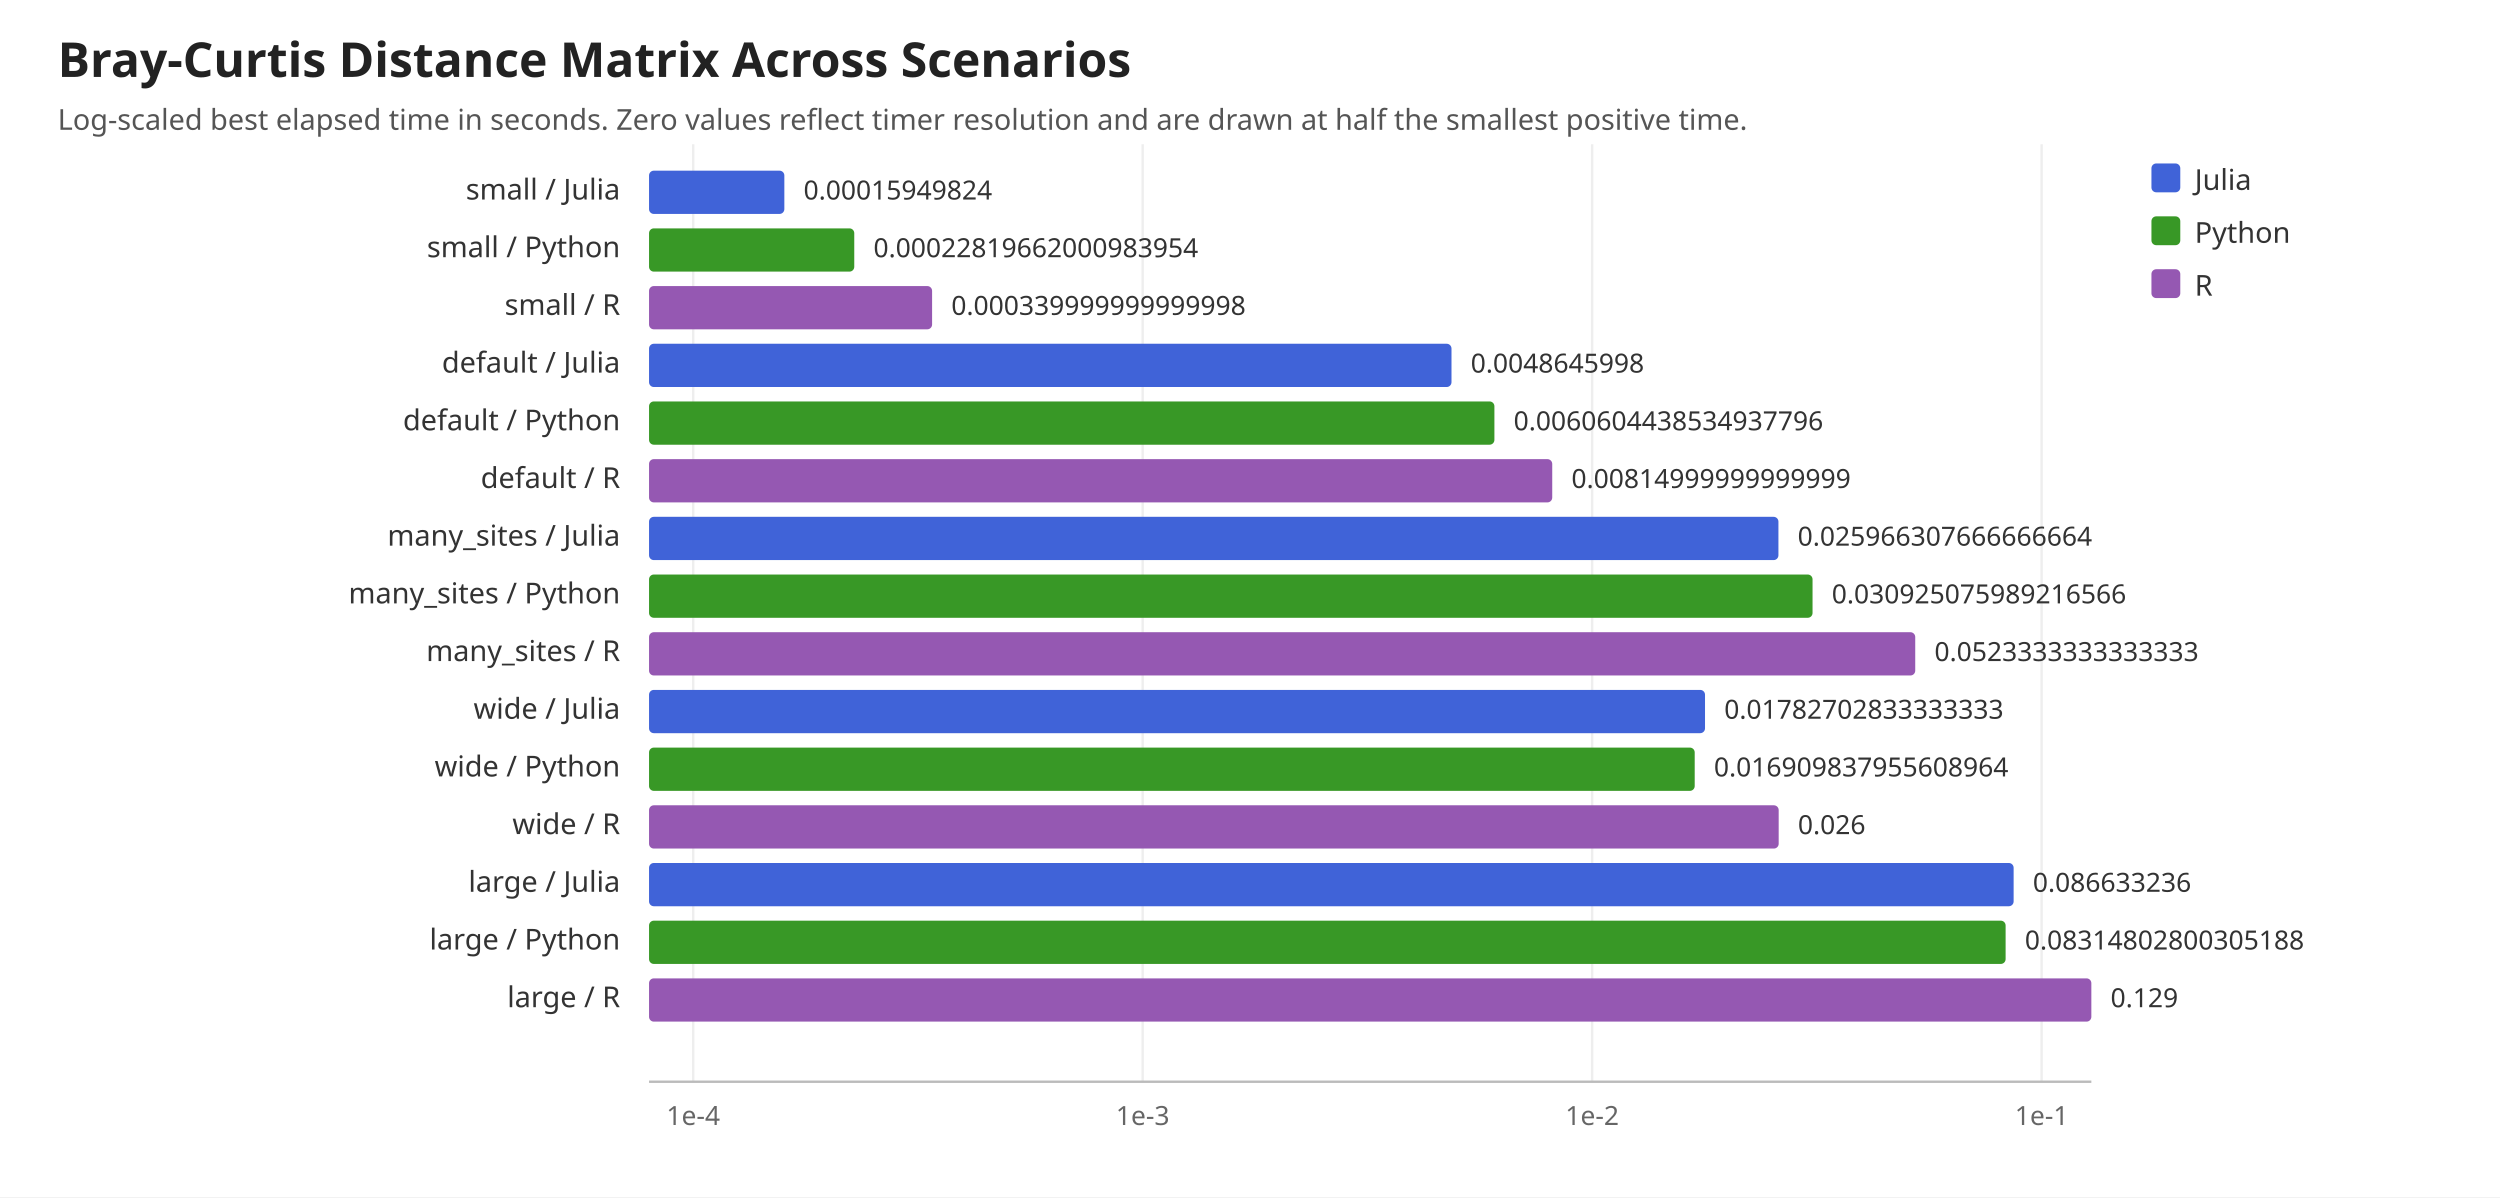
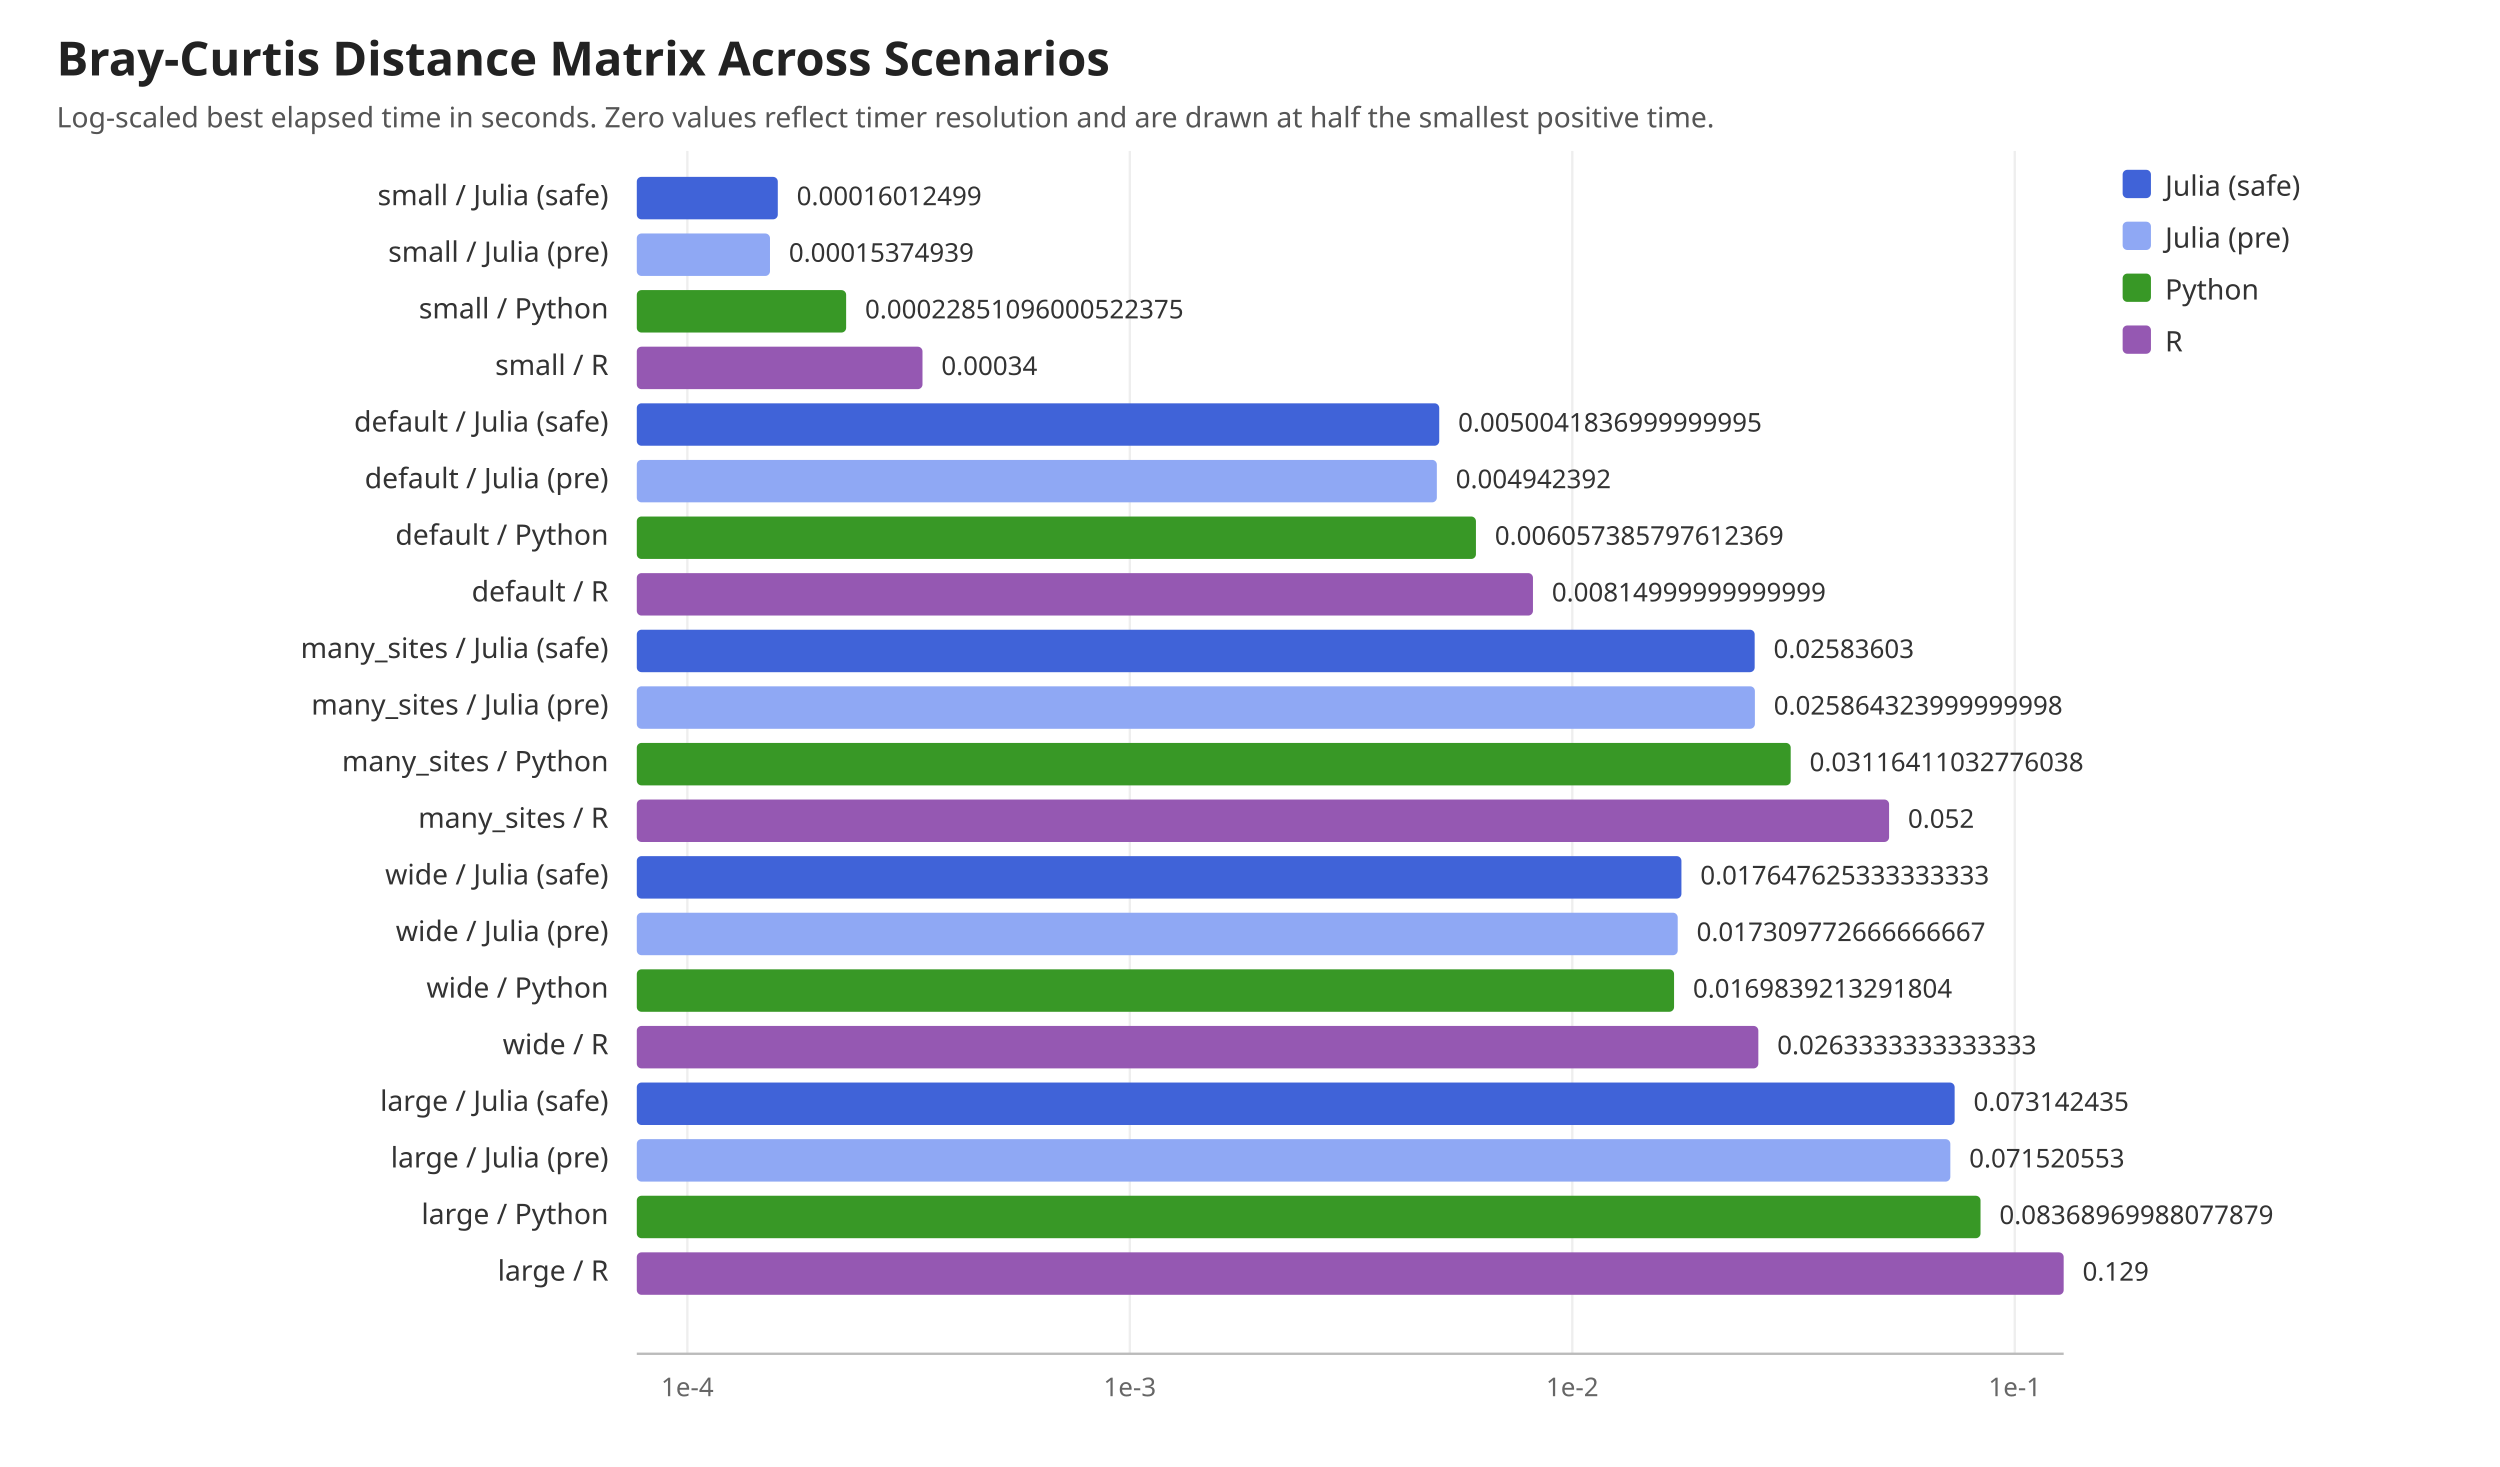
- <svg xmlns="http://www.w3.org/2000/svg" width="1040" height="498" viewBox="0 0 1040 498">
+ <svg xmlns="http://www.w3.org/2000/svg" width="1060" height="622" viewBox="0 0 1060 622">
  <rect width="100%" height="100%" fill="#ffffff" />
  <text x="24" y="32" font-family="sans-serif" font-size="20" font-weight="700" fill="#222222">Bray-Curtis Distance Matrix Across Scenarios</text>
  <text x="24" y="54" font-family="sans-serif" font-size="12" fill="#555555">Log-scaled best elapsed time in seconds. Zero values reflect timer resolution and are drawn at half the smallest positive time.</text>
-   <line x1="288.375" y1="60" x2="288.375" y2="450" stroke="#eeeeee" stroke-width="1" />
-   <text x="288.375" y="468" text-anchor="middle" font-family="sans-serif" font-size="11" fill="#666666">1e-4</text>
-   <line x1="475.358" y1="60" x2="475.358" y2="450" stroke="#eeeeee" stroke-width="1" />
-   <text x="475.358" y="468" text-anchor="middle" font-family="sans-serif" font-size="11" fill="#666666">1e-3</text>
-   <line x1="662.34" y1="60" x2="662.34" y2="450" stroke="#eeeeee" stroke-width="1" />
-   <text x="662.34" y="468" text-anchor="middle" font-family="sans-serif" font-size="11" fill="#666666">1e-2</text>
-   <line x1="849.322" y1="60" x2="849.322" y2="450" stroke="#eeeeee" stroke-width="1" />
-   <text x="849.322" y="468" text-anchor="middle" font-family="sans-serif" font-size="11" fill="#666666">1e-1</text>
-   <text x="258" y="83" text-anchor="end" font-family="sans-serif" font-size="12" fill="#333333">small / Julia</text>
-   <rect x="270" y="71.0" width="56.287" height="18" fill="#4063d8" rx="2" />
-   <text x="334.287" y="83" font-family="sans-serif" font-size="11" fill="#333333">0.00015949824</text>
-   <text x="258" y="107" text-anchor="end" font-family="sans-serif" font-size="12" fill="#333333">small / Python</text>
-   <rect x="270" y="95.0" width="85.373" height="18" fill="#389826" rx="2" />
-   <text x="363.373" y="107" font-family="sans-serif" font-size="11" fill="#333333">0.00022819662000983954</text>
-   <text x="258" y="131" text-anchor="end" font-family="sans-serif" font-size="12" fill="#333333">small / R</text>
-   <rect x="270" y="119.0" width="117.753" height="18" fill="#9558b2" rx="2" />
-   <text x="395.753" y="131" font-family="sans-serif" font-size="11" fill="#333333">0.000339999999999998</text>
-   <text x="258" y="155" text-anchor="end" font-family="sans-serif" font-size="12" fill="#333333">default / Julia</text>
-   <rect x="270" y="143.0" width="333.823" height="18" fill="#4063d8" rx="2" />
-   <text x="611.823" y="155" font-family="sans-serif" font-size="11" fill="#333333">0.0048645998</text>
-   <text x="258" y="179" text-anchor="end" font-family="sans-serif" font-size="12" fill="#333333">default / Python</text>
-   <rect x="270" y="167.0" width="351.672" height="18" fill="#389826" rx="2" />
-   <text x="629.672" y="179" font-family="sans-serif" font-size="11" fill="#333333">0.0060604438534937796</text>
-   <text x="258" y="203" text-anchor="end" font-family="sans-serif" font-size="12" fill="#333333">default / R</text>
-   <rect x="270" y="191.0" width="375.728" height="18" fill="#9558b2" rx="2" />
-   <text x="653.728" y="203" font-family="sans-serif" font-size="11" fill="#333333">0.00814999999999999</text>
-   <text x="258" y="227" text-anchor="end" font-family="sans-serif" font-size="12" fill="#333333">many_sites / Julia</text>
-   <rect x="270" y="215.0" width="469.827" height="18" fill="#4063d8" rx="2" />
-   <text x="747.827" y="227" font-family="sans-serif" font-size="11" fill="#333333">0.025966307666666664</text>
-   <text x="258" y="251" text-anchor="end" font-family="sans-serif" font-size="12" fill="#333333">many_sites / Python</text>
-   <rect x="270" y="239.0" width="484.019" height="18" fill="#389826" rx="2" />
-   <text x="762.019" y="251" font-family="sans-serif" font-size="11" fill="#333333">0.030925075989216566</text>
-   <text x="258" y="275" text-anchor="end" font-family="sans-serif" font-size="12" fill="#333333">many_sites / R</text>
-   <rect x="270" y="263.0" width="526.738" height="18" fill="#9558b2" rx="2" />
-   <text x="804.738" y="275" font-family="sans-serif" font-size="11" fill="#333333">0.0523333333333333</text>
-   <text x="258" y="299" text-anchor="end" font-family="sans-serif" font-size="12" fill="#333333">wide / Julia</text>
-   <rect x="270" y="287.0" width="439.287" height="18" fill="#4063d8" rx="2" />
-   <text x="717.287" y="299" font-family="sans-serif" font-size="11" fill="#333333">0.01782702833333333</text>
-   <text x="258" y="323" text-anchor="end" font-family="sans-serif" font-size="12" fill="#333333">wide / Python</text>
-   <rect x="270" y="311.0" width="434.998" height="18" fill="#389826" rx="2" />
-   <text x="712.998" y="323" font-family="sans-serif" font-size="11" fill="#333333">0.016909837955608964</text>
-   <text x="258" y="347" text-anchor="end" font-family="sans-serif" font-size="12" fill="#333333">wide / R</text>
-   <rect x="270" y="335.0" width="469.932" height="18" fill="#9558b2" rx="2" />
-   <text x="747.932" y="347" font-family="sans-serif" font-size="11" fill="#333333">0.026</text>
-   <text x="258" y="371" text-anchor="end" font-family="sans-serif" font-size="12" fill="#333333">large / Julia</text>
-   <rect x="270" y="359.0" width="567.67" height="18" fill="#4063d8" rx="2" />
-   <text x="845.67" y="371" font-family="sans-serif" font-size="11" fill="#333333">0.086633236</text>
-   <text x="258" y="395" text-anchor="end" font-family="sans-serif" font-size="12" fill="#333333">large / Python</text>
-   <rect x="270" y="383.0" width="564.335" height="18" fill="#389826" rx="2" />
-   <text x="842.335" y="395" font-family="sans-serif" font-size="11" fill="#333333">0.08314802800305188</text>
-   <text x="258" y="419" text-anchor="end" font-family="sans-serif" font-size="12" fill="#333333">large / R</text>
-   <rect x="270" y="407.0" width="600.0" height="18" fill="#9558b2" rx="2" />
-   <text x="878.0" y="419" font-family="sans-serif" font-size="11" fill="#333333">0.129</text>
-   <rect x="895" y="68" width="12" height="12" fill="#4063d8" rx="2" />
-   <text x="913" y="79" font-family="sans-serif" font-size="12" fill="#333333">Julia</text>
-   <rect x="895" y="90" width="12" height="12" fill="#389826" rx="2" />
-   <text x="913" y="101" font-family="sans-serif" font-size="12" fill="#333333">Python</text>
-   <rect x="895" y="112" width="12" height="12" fill="#9558b2" rx="2" />
-   <text x="913" y="123" font-family="sans-serif" font-size="12" fill="#333333">R</text>
-   <line x1="270" y1="450" x2="870" y2="450" stroke="#bbbbbb" stroke-width="1" />
+   <line x1="291.428" y1="64" x2="291.428" y2="574" stroke="#eeeeee" stroke-width="1" />
+   <text x="291.428" y="592" text-anchor="middle" font-family="sans-serif" font-size="11" fill="#666666">1e-4</text>
+   <line x1="479.036" y1="64" x2="479.036" y2="574" stroke="#eeeeee" stroke-width="1" />
+   <text x="479.036" y="592" text-anchor="middle" font-family="sans-serif" font-size="11" fill="#666666">1e-3</text>
+   <line x1="666.644" y1="64" x2="666.644" y2="574" stroke="#eeeeee" stroke-width="1" />
+   <text x="666.644" y="592" text-anchor="middle" font-family="sans-serif" font-size="11" fill="#666666">1e-2</text>
+   <line x1="854.252" y1="64" x2="854.252" y2="574" stroke="#eeeeee" stroke-width="1" />
+   <text x="854.252" y="592" text-anchor="middle" font-family="sans-serif" font-size="11" fill="#666666">1e-1</text>
+   <text x="258" y="87" text-anchor="end" font-family="sans-serif" font-size="12" fill="#333333">small / Julia (safe)</text>
+   <rect x="270" y="75.0" width="59.786" height="18" fill="#4063d8" rx="2" />
+   <text x="337.786" y="87" font-family="sans-serif" font-size="11" fill="#333333">0.00016012499</text>
+   <text x="258" y="111" text-anchor="end" font-family="sans-serif" font-size="12" fill="#333333">small / Julia (pre)</text>
+   <rect x="270" y="99.0" width="56.476" height="18" fill="#8fa8f4" rx="2" />
+   <text x="334.476" y="111" font-family="sans-serif" font-size="11" fill="#333333">0.00015374939</text>
+   <text x="258" y="135" text-anchor="end" font-family="sans-serif" font-size="12" fill="#333333">small / Python</text>
+   <rect x="270" y="123.0" width="88.762" height="18" fill="#389826" rx="2" />
+   <text x="366.762" y="135" font-family="sans-serif" font-size="11" fill="#333333">0.00022851096000522375</text>
+   <text x="258" y="159" text-anchor="end" font-family="sans-serif" font-size="12" fill="#333333">small / R</text>
+   <rect x="270" y="147.0" width="121.138" height="18" fill="#9558b2" rx="2" />
+   <text x="399.138" y="159" font-family="sans-serif" font-size="11" fill="#333333">0.00034</text>
+   <text x="258" y="183" text-anchor="end" font-family="sans-serif" font-size="12" fill="#333333">default / Julia (safe)</text>
+   <rect x="270" y="171.0" width="340.237" height="18" fill="#4063d8" rx="2" />
+   <text x="618.237" y="183" font-family="sans-serif" font-size="11" fill="#333333">0.0050041836999999995</text>
+   <text x="258" y="207" text-anchor="end" font-family="sans-serif" font-size="12" fill="#333333">default / Julia (pre)</text>
+   <rect x="270" y="195.0" width="339.224" height="18" fill="#8fa8f4" rx="2" />
+   <text x="617.224" y="207" font-family="sans-serif" font-size="11" fill="#333333">0.004942392</text>
+   <text x="258" y="231" text-anchor="end" font-family="sans-serif" font-size="12" fill="#333333">default / Python</text>
+   <rect x="270" y="219.0" width="355.799" height="18" fill="#389826" rx="2" />
+   <text x="633.799" y="231" font-family="sans-serif" font-size="11" fill="#333333">0.006057385797612369</text>
+   <text x="258" y="255" text-anchor="end" font-family="sans-serif" font-size="12" fill="#333333">default / R</text>
+   <rect x="270" y="243.0" width="379.977" height="18" fill="#9558b2" rx="2" />
+   <text x="657.977" y="255" font-family="sans-serif" font-size="11" fill="#333333">0.00814999999999999</text>
+   <text x="258" y="279" text-anchor="end" font-family="sans-serif" font-size="12" fill="#333333">many_sites / Julia (safe)</text>
+   <rect x="270" y="267.0" width="473.981" height="18" fill="#4063d8" rx="2" />
+   <text x="751.981" y="279" font-family="sans-serif" font-size="11" fill="#333333">0.02583603</text>
+   <text x="258" y="303" text-anchor="end" font-family="sans-serif" font-size="12" fill="#333333">many_sites / Julia (pre)</text>
+   <rect x="270" y="291.0" width="474.07" height="18" fill="#8fa8f4" rx="2" />
+   <text x="752.07" y="303" font-family="sans-serif" font-size="11" fill="#333333">0.025864323999999998</text>
+   <text x="258" y="327" text-anchor="end" font-family="sans-serif" font-size="12" fill="#333333">many_sites / Python</text>
+   <rect x="270" y="315.0" width="489.258" height="18" fill="#389826" rx="2" />
+   <text x="767.258" y="327" font-family="sans-serif" font-size="11" fill="#333333">0.03116411032776038</text>
+   <text x="258" y="351" text-anchor="end" font-family="sans-serif" font-size="12" fill="#333333">many_sites / R</text>
+   <rect x="270" y="339.0" width="530.972" height="18" fill="#9558b2" rx="2" />
+   <text x="808.972" y="351" font-family="sans-serif" font-size="11" fill="#333333">0.052</text>
+   <text x="258" y="375" text-anchor="end" font-family="sans-serif" font-size="12" fill="#333333">wide / Julia (safe)</text>
+   <rect x="270" y="363.0" width="442.925" height="18" fill="#4063d8" rx="2" />
+   <text x="720.925" y="375" font-family="sans-serif" font-size="11" fill="#333333">0.017647625333333333</text>
+   <text x="258" y="399" text-anchor="end" font-family="sans-serif" font-size="12" fill="#333333">wide / Julia (pre)</text>
+   <rect x="270" y="387.0" width="441.35" height="18" fill="#8fa8f4" rx="2" />
+   <text x="719.35" y="399" font-family="sans-serif" font-size="11" fill="#333333">0.017309772666666667</text>
+   <text x="258" y="423" text-anchor="end" font-family="sans-serif" font-size="12" fill="#333333">wide / Python</text>
+   <rect x="270" y="411.0" width="439.801" height="18" fill="#389826" rx="2" />
+   <text x="717.801" y="423" font-family="sans-serif" font-size="11" fill="#333333">0.0169839213291804</text>
+   <text x="258" y="447" text-anchor="end" font-family="sans-serif" font-size="12" fill="#333333">wide / R</text>
+   <rect x="270" y="435.0" width="475.535" height="18" fill="#9558b2" rx="2" />
+   <text x="753.535" y="447" font-family="sans-serif" font-size="11" fill="#333333">0.0263333333333333</text>
+   <text x="258" y="471" text-anchor="end" font-family="sans-serif" font-size="12" fill="#333333">large / Julia (safe)</text>
+   <rect x="270" y="459.0" width="558.77" height="18" fill="#4063d8" rx="2" />
+   <text x="836.77" y="471" font-family="sans-serif" font-size="11" fill="#333333">0.073142435</text>
+   <text x="258" y="495" text-anchor="end" font-family="sans-serif" font-size="12" fill="#333333">large / Julia (pre)</text>
+   <rect x="270" y="483.0" width="556.943" height="18" fill="#8fa8f4" rx="2" />
+   <text x="834.943" y="495" font-family="sans-serif" font-size="11" fill="#333333">0.071520553</text>
+   <text x="258" y="519" text-anchor="end" font-family="sans-serif" font-size="12" fill="#333333">large / Python</text>
+   <rect x="270" y="507.0" width="569.745" height="18" fill="#389826" rx="2" />
+   <text x="847.745" y="519" font-family="sans-serif" font-size="11" fill="#333333">0.08368969988077879</text>
+   <text x="258" y="543" text-anchor="end" font-family="sans-serif" font-size="12" fill="#333333">large / R</text>
+   <rect x="270" y="531.0" width="605.0" height="18" fill="#9558b2" rx="2" />
+   <text x="883.0" y="543" font-family="sans-serif" font-size="11" fill="#333333">0.129</text>
+   <rect x="900" y="72" width="12" height="12" fill="#4063d8" rx="2" />
+   <text x="918" y="83" font-family="sans-serif" font-size="12" fill="#333333">Julia (safe)</text>
+   <rect x="900" y="94" width="12" height="12" fill="#8fa8f4" rx="2" />
+   <text x="918" y="105" font-family="sans-serif" font-size="12" fill="#333333">Julia (pre)</text>
+   <rect x="900" y="116" width="12" height="12" fill="#389826" rx="2" />
+   <text x="918" y="127" font-family="sans-serif" font-size="12" fill="#333333">Python</text>
+   <rect x="900" y="138" width="12" height="12" fill="#9558b2" rx="2" />
+   <text x="918" y="149" font-family="sans-serif" font-size="12" fill="#333333">R</text>
+   <line x1="270" y1="574" x2="875" y2="574" stroke="#bbbbbb" stroke-width="1" />
</svg>
